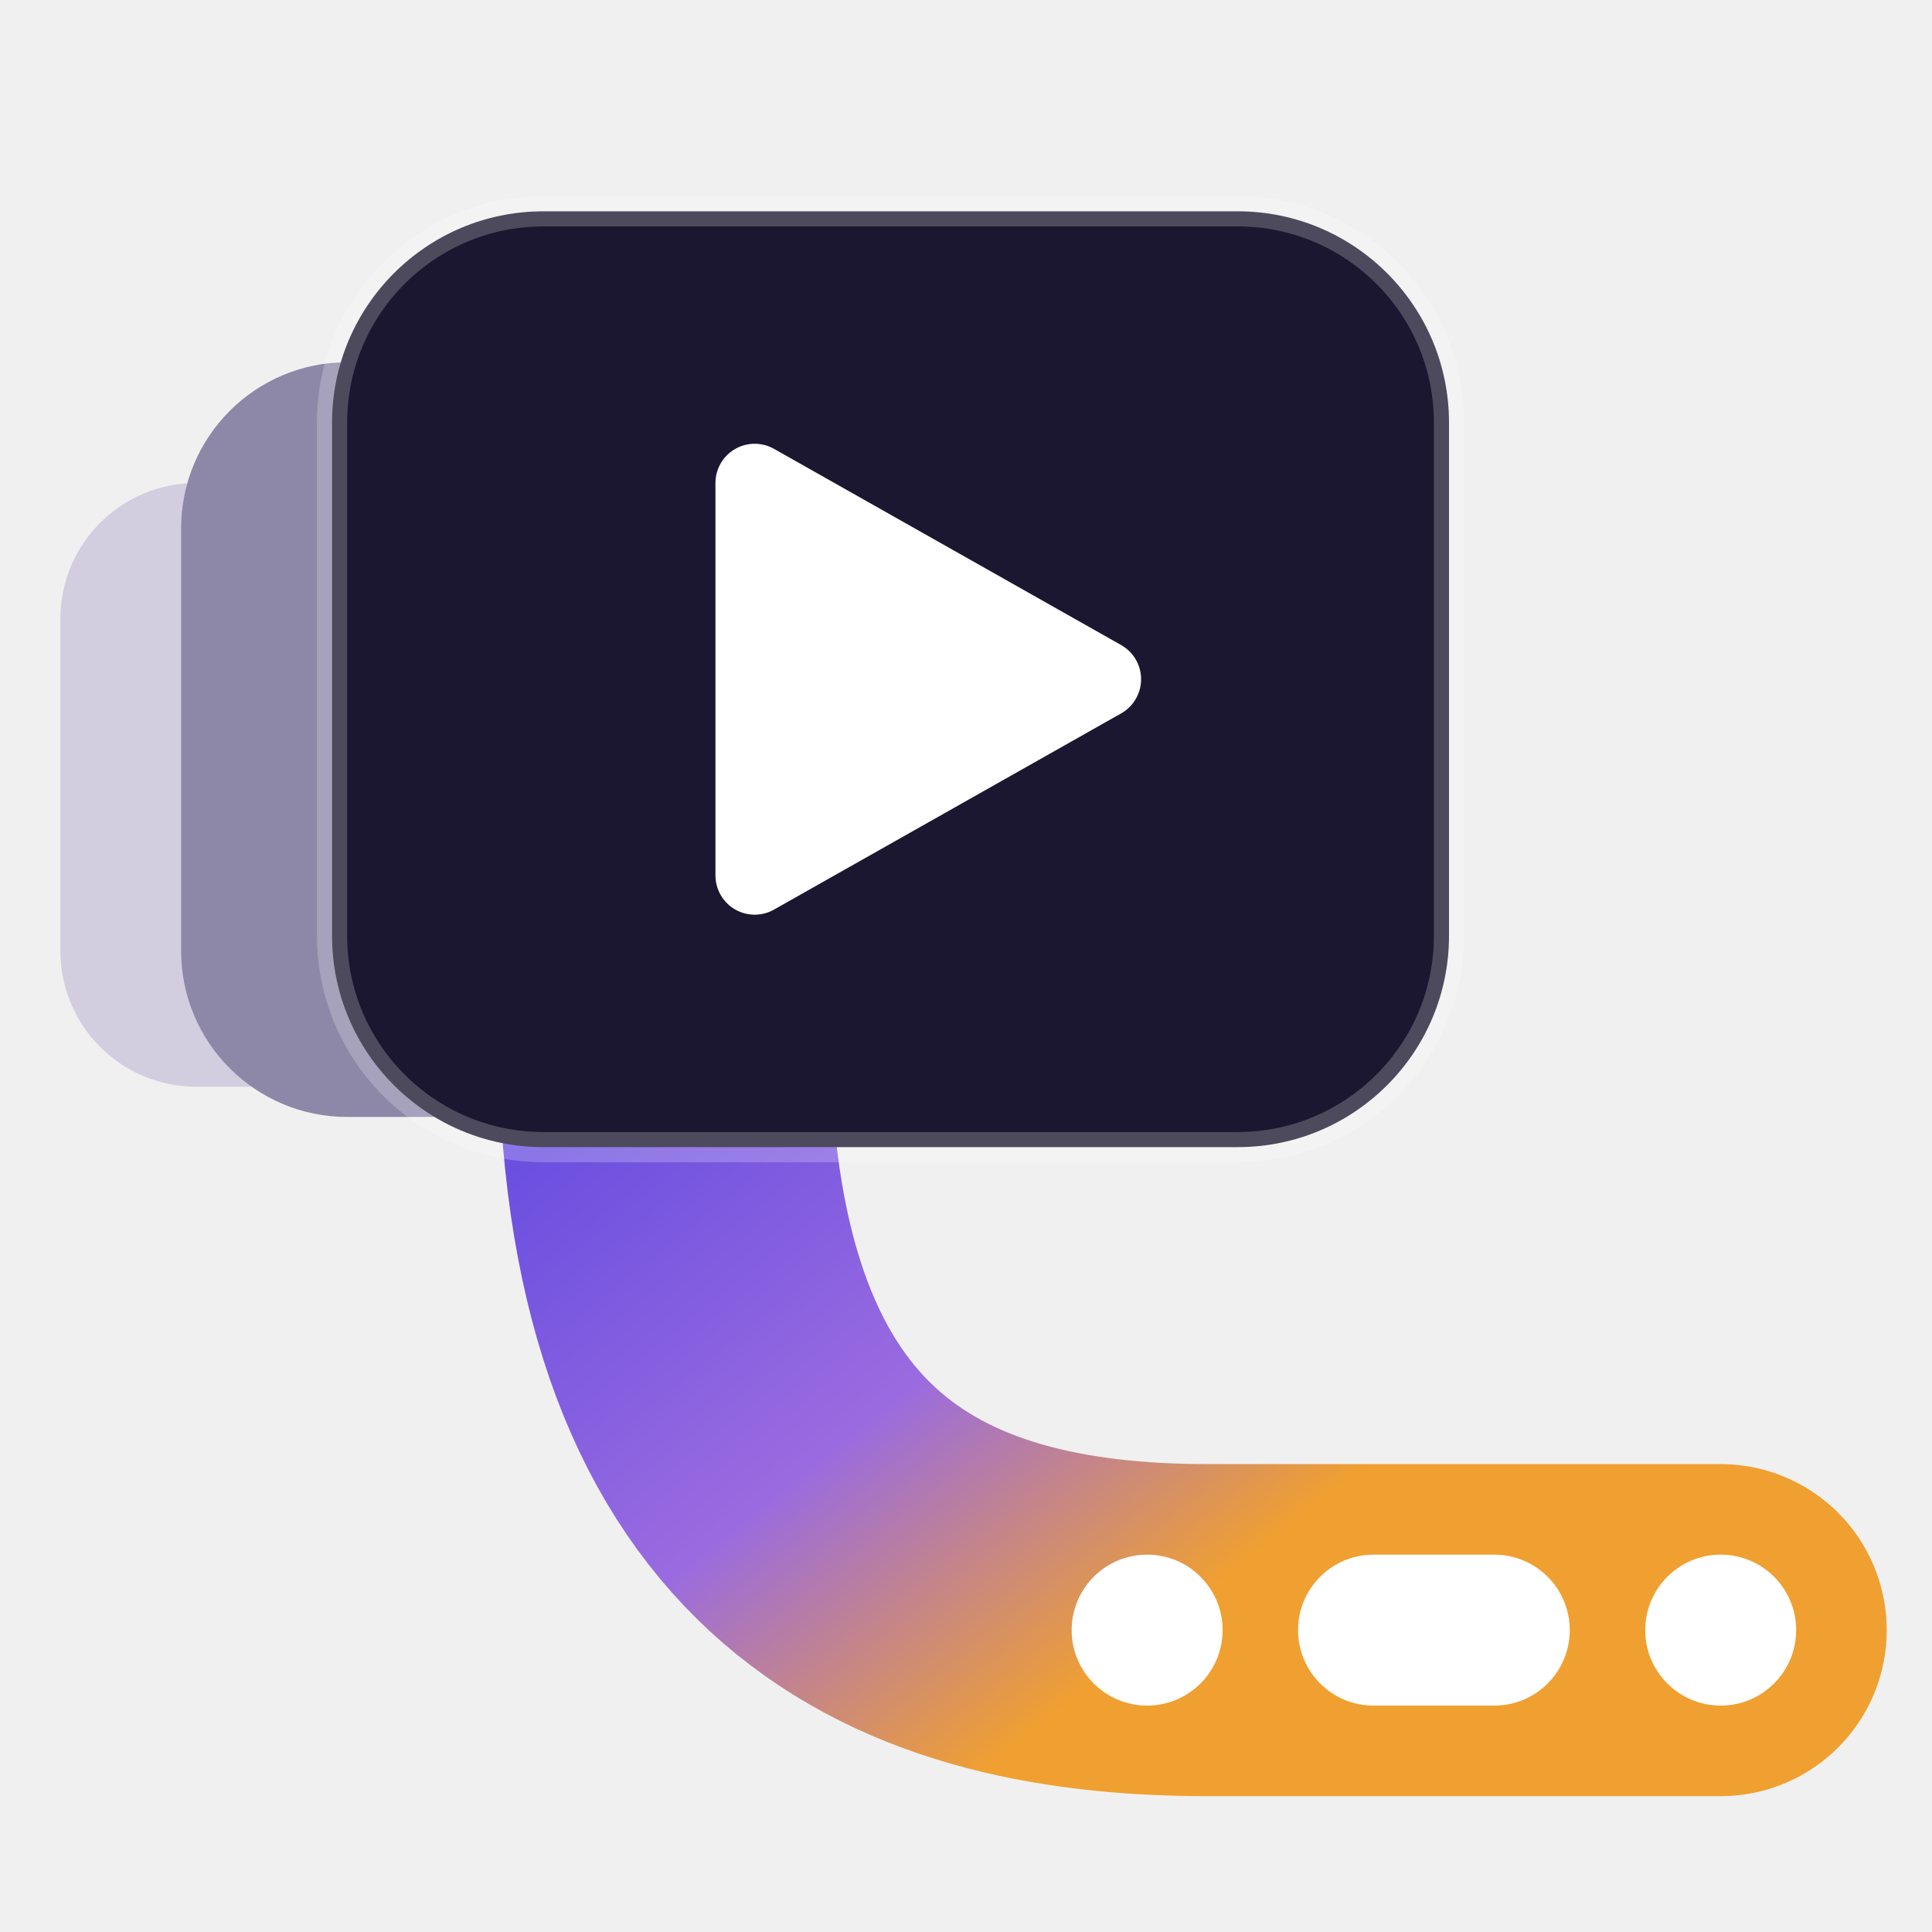
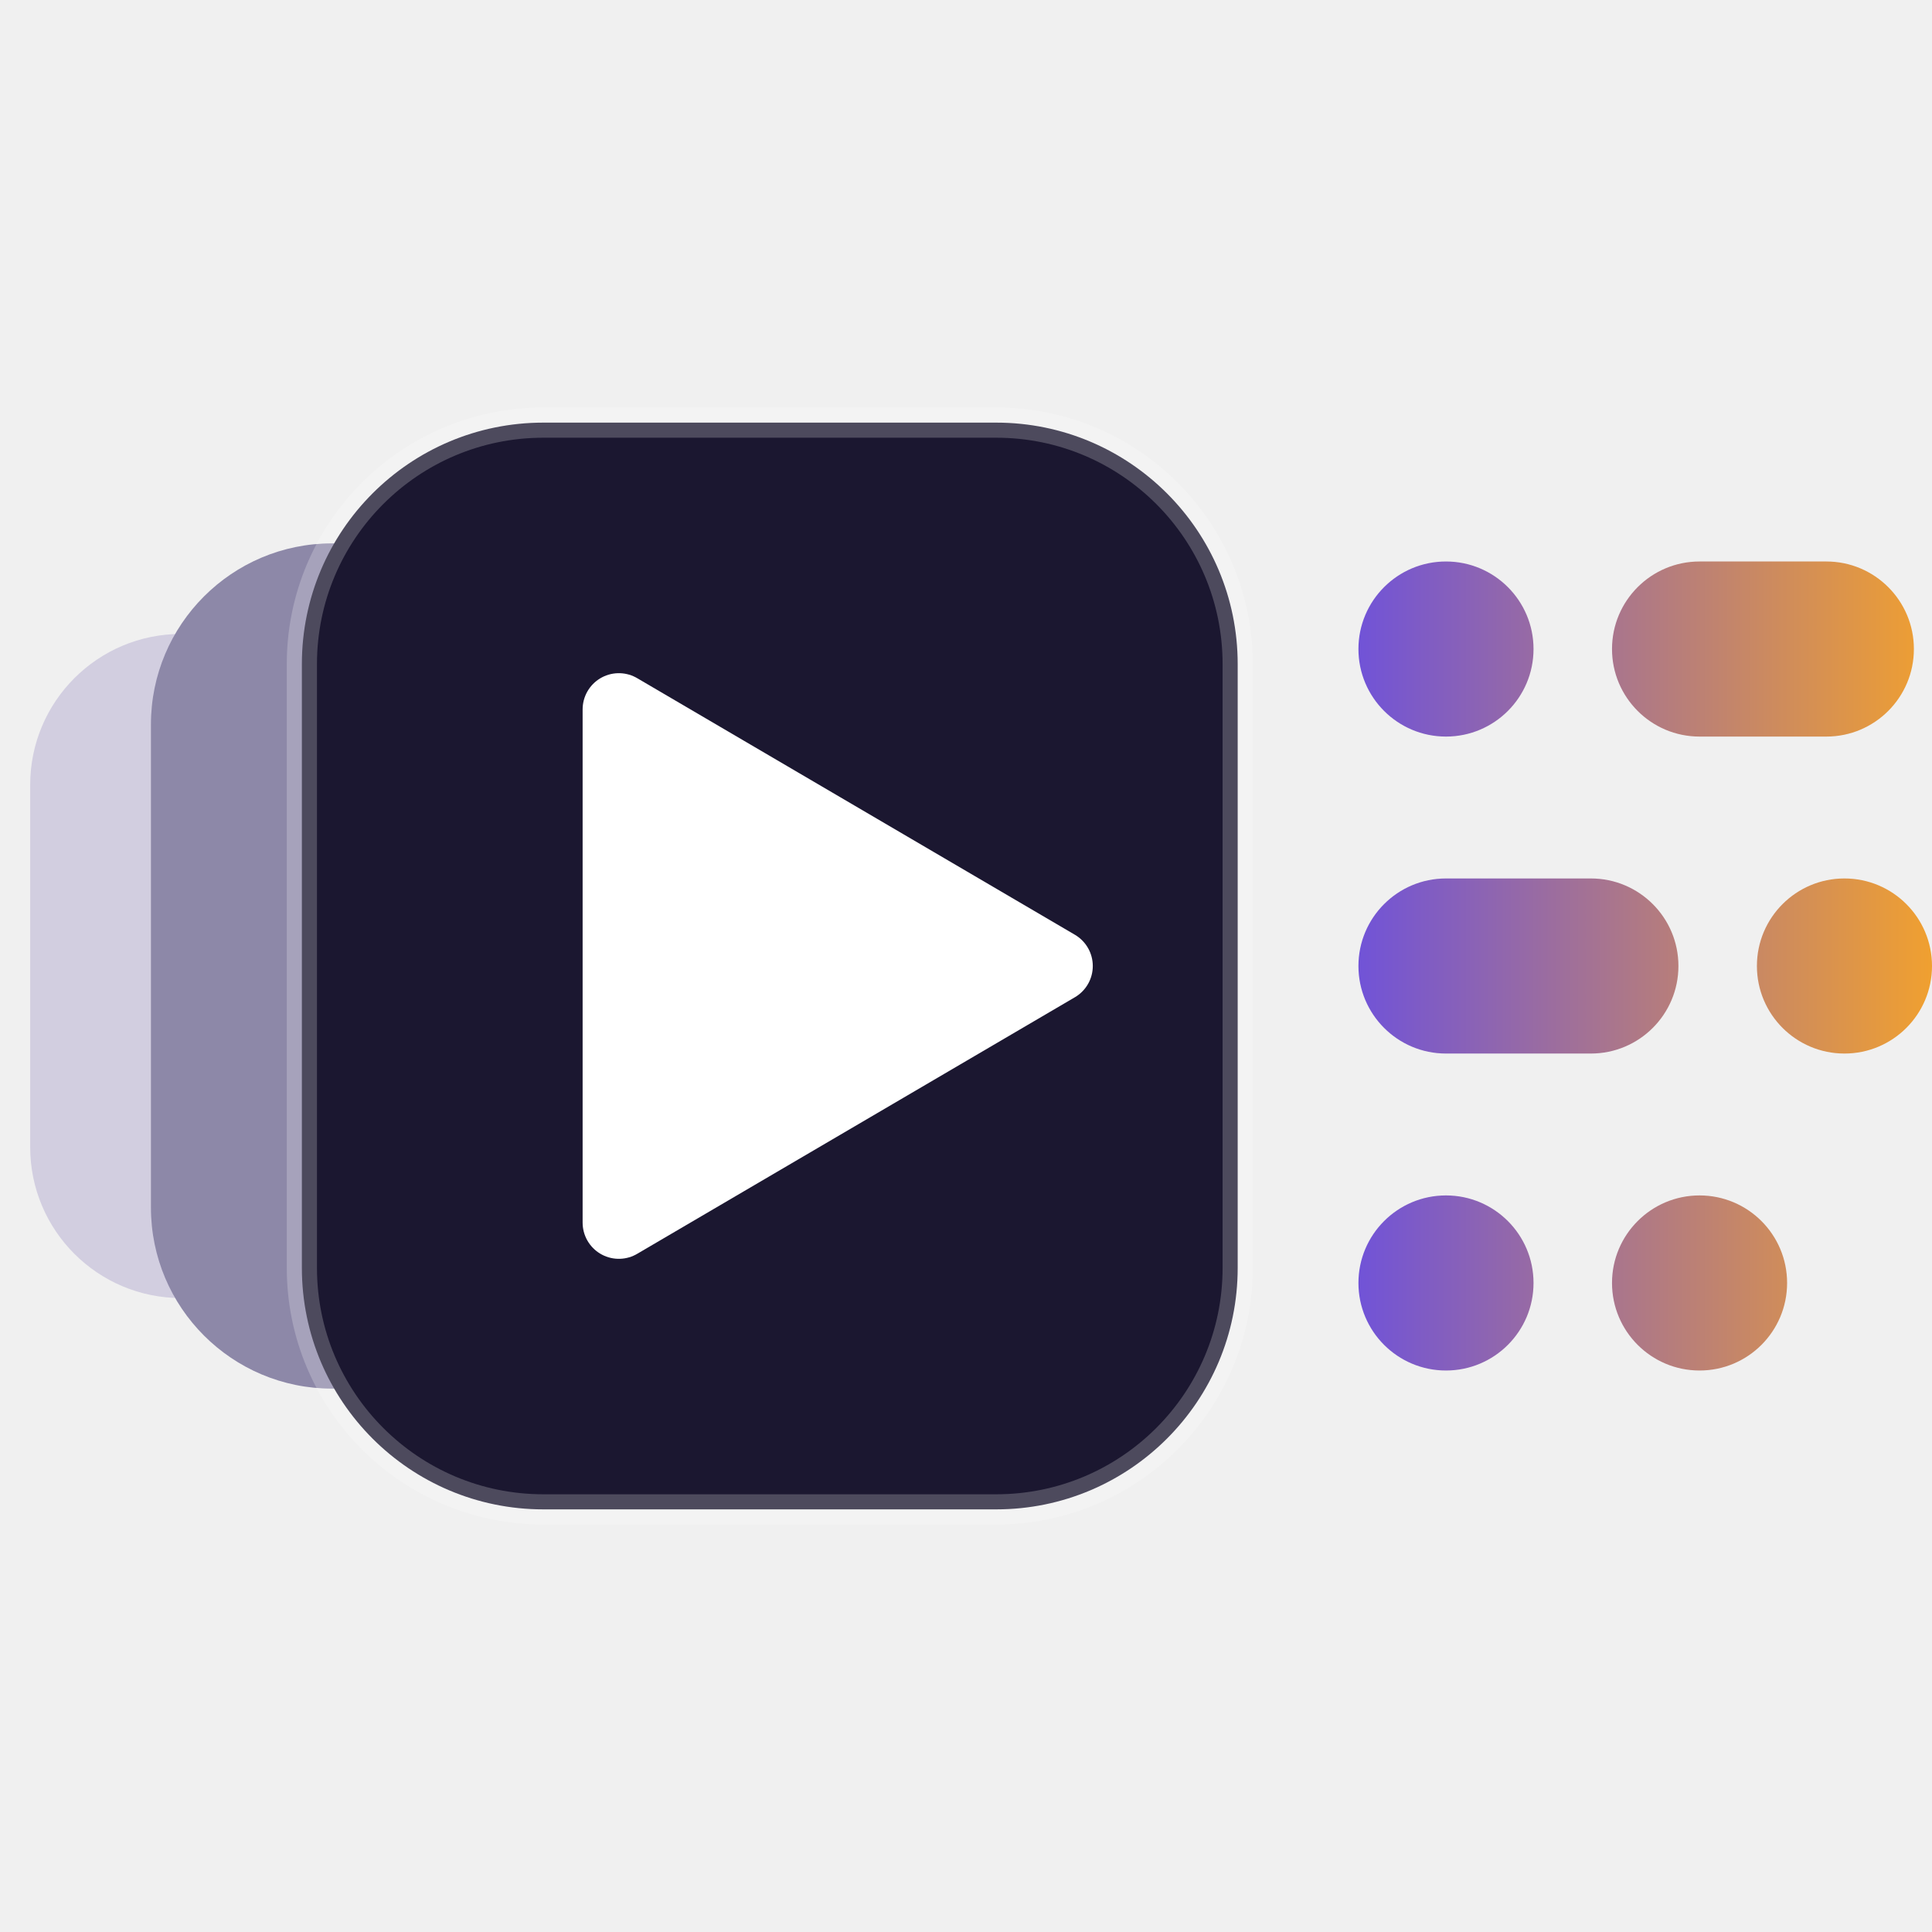
<svg xmlns="http://www.w3.org/2000/svg" viewBox="0 0 64 64">
  <defs>
-     <linearGradient id="g" gradientUnits="userSpaceOnUse" x1="20" y1="36" x2="36" y2="56">
+     <linearGradient id="g" gradientUnits="userSpaceOnUse" x1="44" y1="0" x2="64" y2="0">
      <stop offset="0" stop-color="#6a4fe0" />
-       <stop offset=".55" stop-color="#9a6be0" />
      <stop offset="1" stop-color="#f0a030" />
    </linearGradient>
  </defs>
-   <rect x="2" y="16" width="25" height="20" rx="4.5" fill="#d2cee0" />
-   <rect x="6" y="12" width="30" height="25" rx="5.5" fill="#8d88a8" />
-   <path d="M22 34C22 50 30 54 40 54H57" fill="none" stroke="url(#g)" stroke-width="11" stroke-linecap="round" />
-   <rect x="11" y="7" width="37" height="31" rx="7" fill="#1b1730" stroke="#fff" stroke-opacity=".22" stroke-width="1" />
-   <path d="M25 16v13l11.5-6.5z" fill="#fff" stroke="#fff" stroke-width="2.6" stroke-linejoin="round" />
-   <g fill="#fff">
-     <circle cx="38" cy="54" r="2.5" />
-     <rect x="43" y="51.5" width="9" height="5" rx="2.5" />
-     <circle cx="57" cy="54" r="2.5" />
-   </g>
+   <rect x="1" y="21" width="20" height="22" rx="5" fill="#d2cee0" />
+   <rect x="5" y="18" width="24" height="28" rx="6" fill="#8d88a8" />
+   <rect x="10" y="14" width="31" height="36" rx="8" fill="#1b1730" stroke="#fff" stroke-opacity=".22" stroke-width="1" />
+   <path d="M20.5 23.5v17l14.5-8.5z" fill="#fff" stroke="#fff" stroke-width="2.4" stroke-linejoin="round" />
+   <rect x="45" y="18.60" width="5.8" height="5.8" rx="2.9" fill="url(#g)" />
+   <rect x="53.4" y="18.60" width="10" height="5.8" rx="2.9" fill="url(#g)" />
+   <rect x="45" y="29.10" width="10.6" height="5.8" rx="2.9" fill="url(#g)" />
+   <rect x="58.2" y="29.10" width="5.8" height="5.8" rx="2.9" fill="url(#g)" />
+   <rect x="45" y="39.60" width="5.8" height="5.8" rx="2.9" fill="url(#g)" />
+   <rect x="53.4" y="39.60" width="5.8" height="5.8" rx="2.9" fill="url(#g)" />
</svg>
